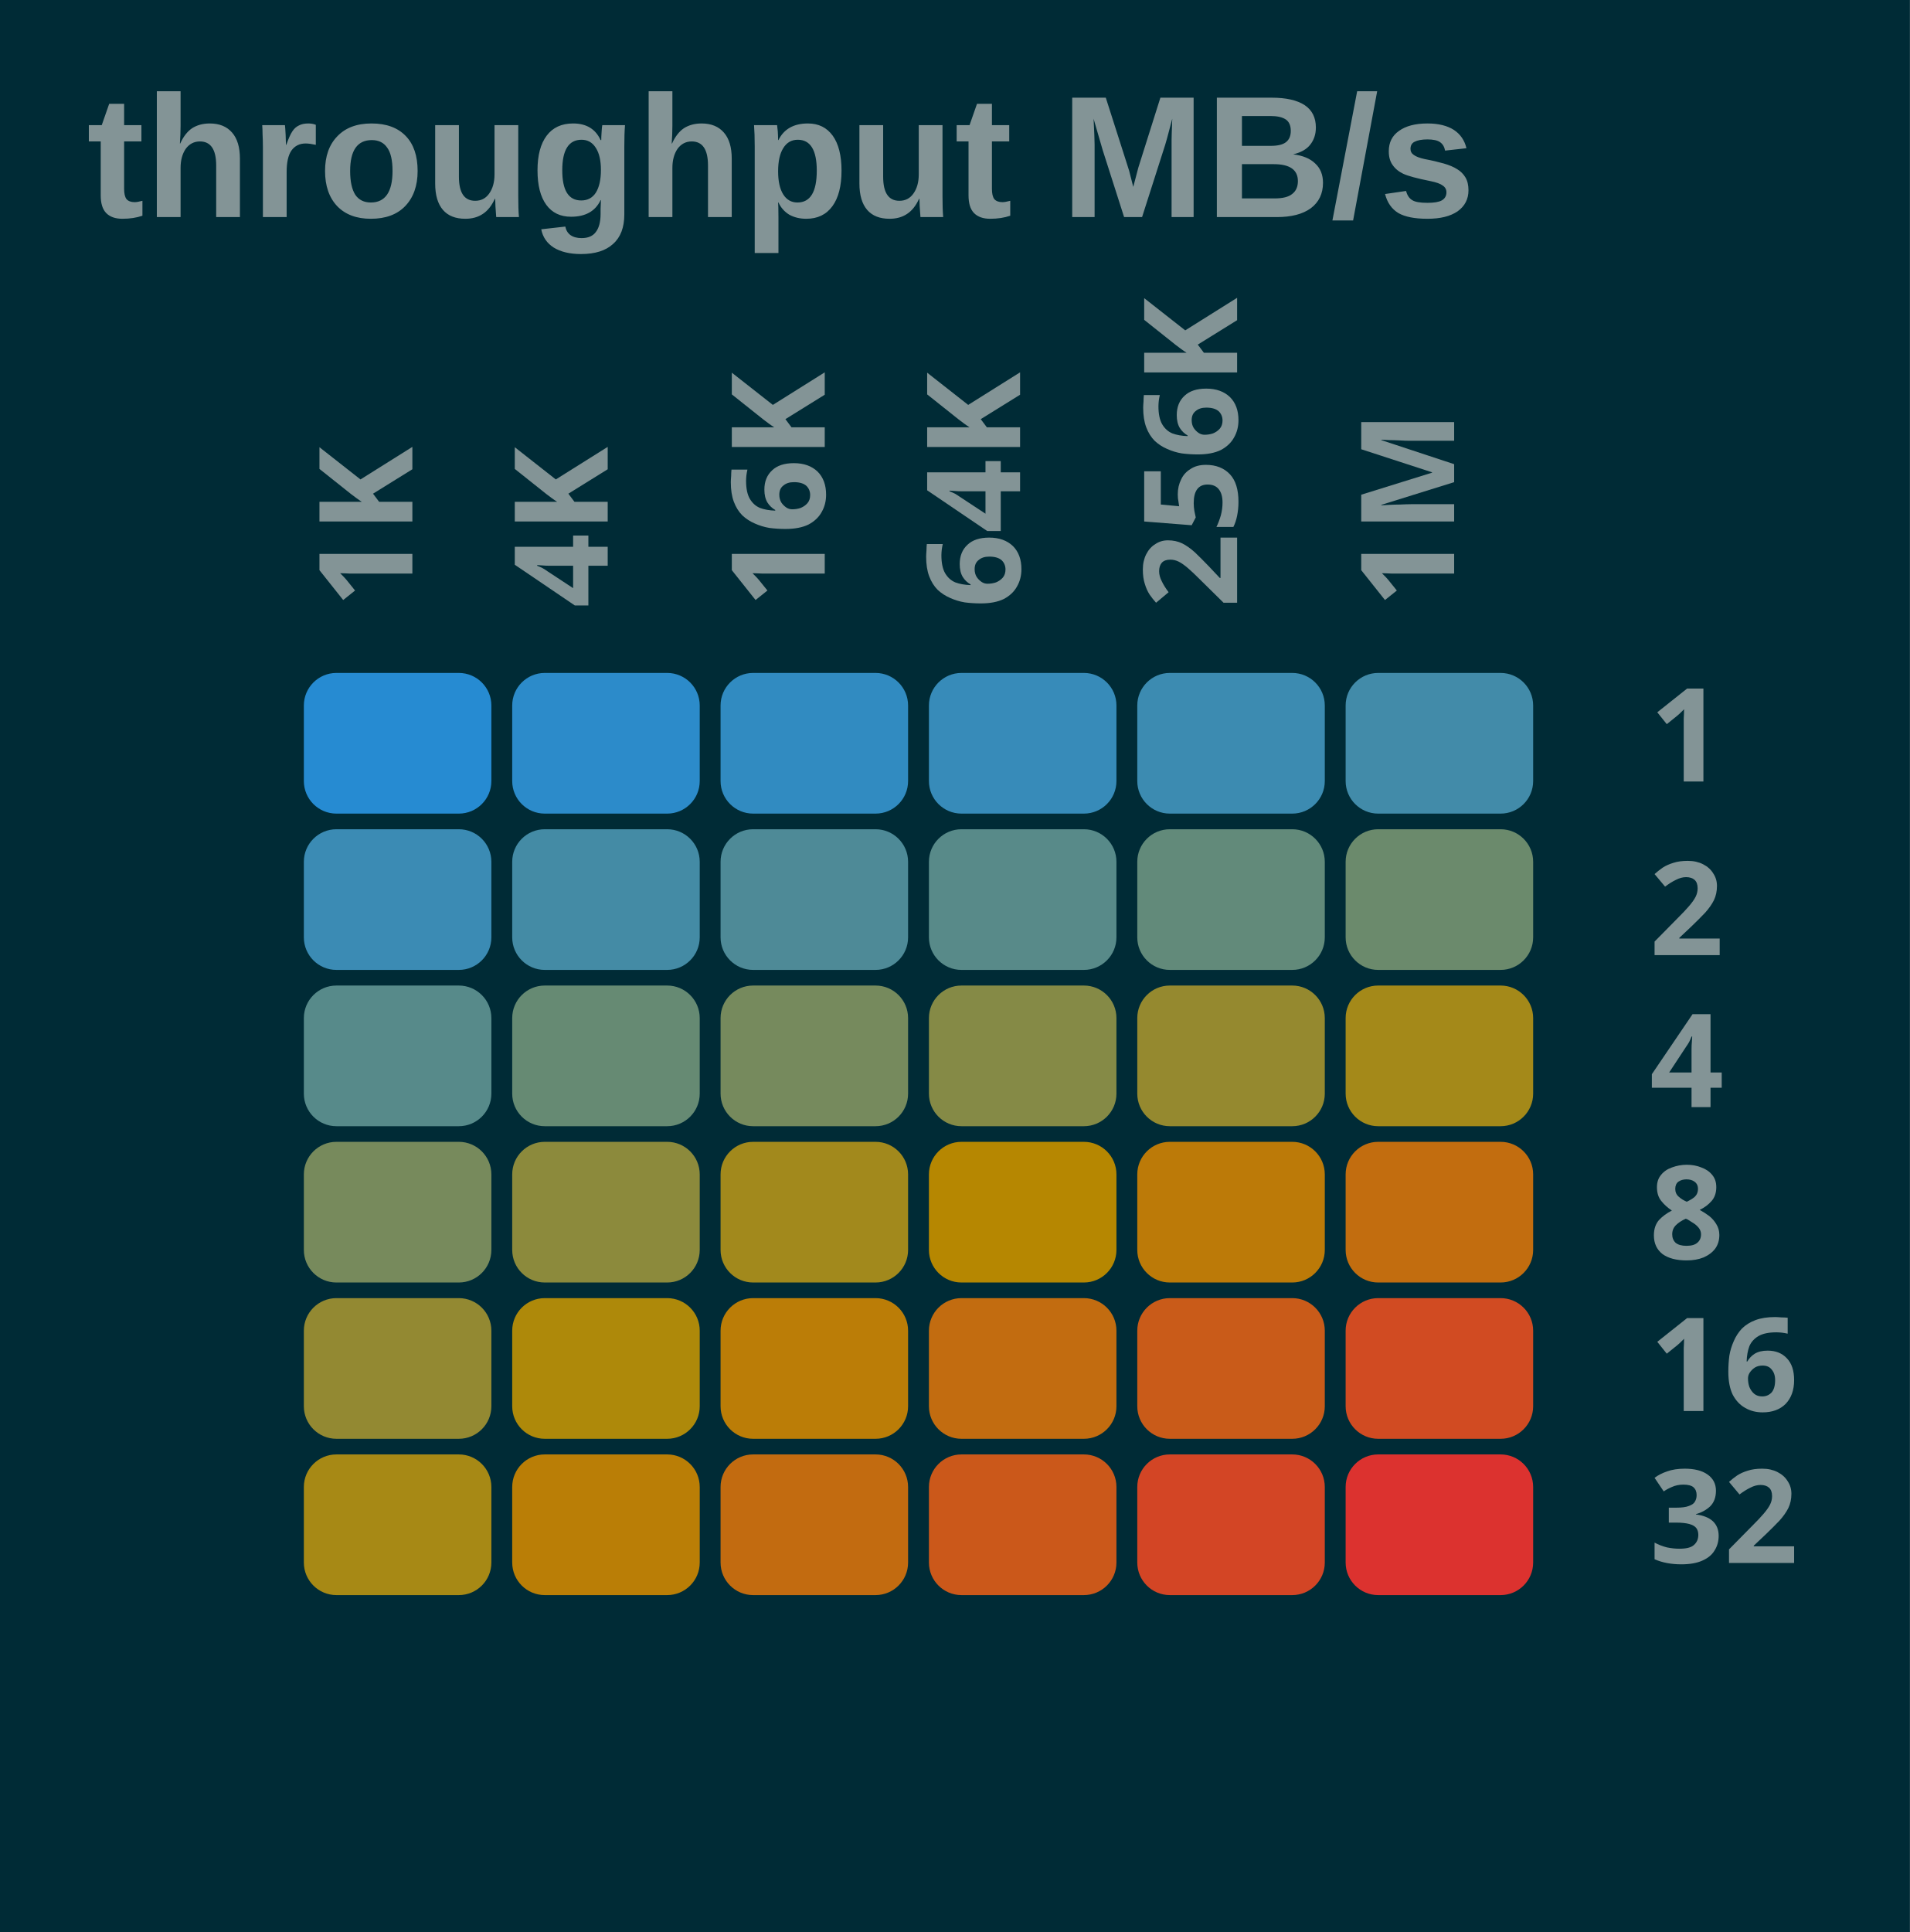
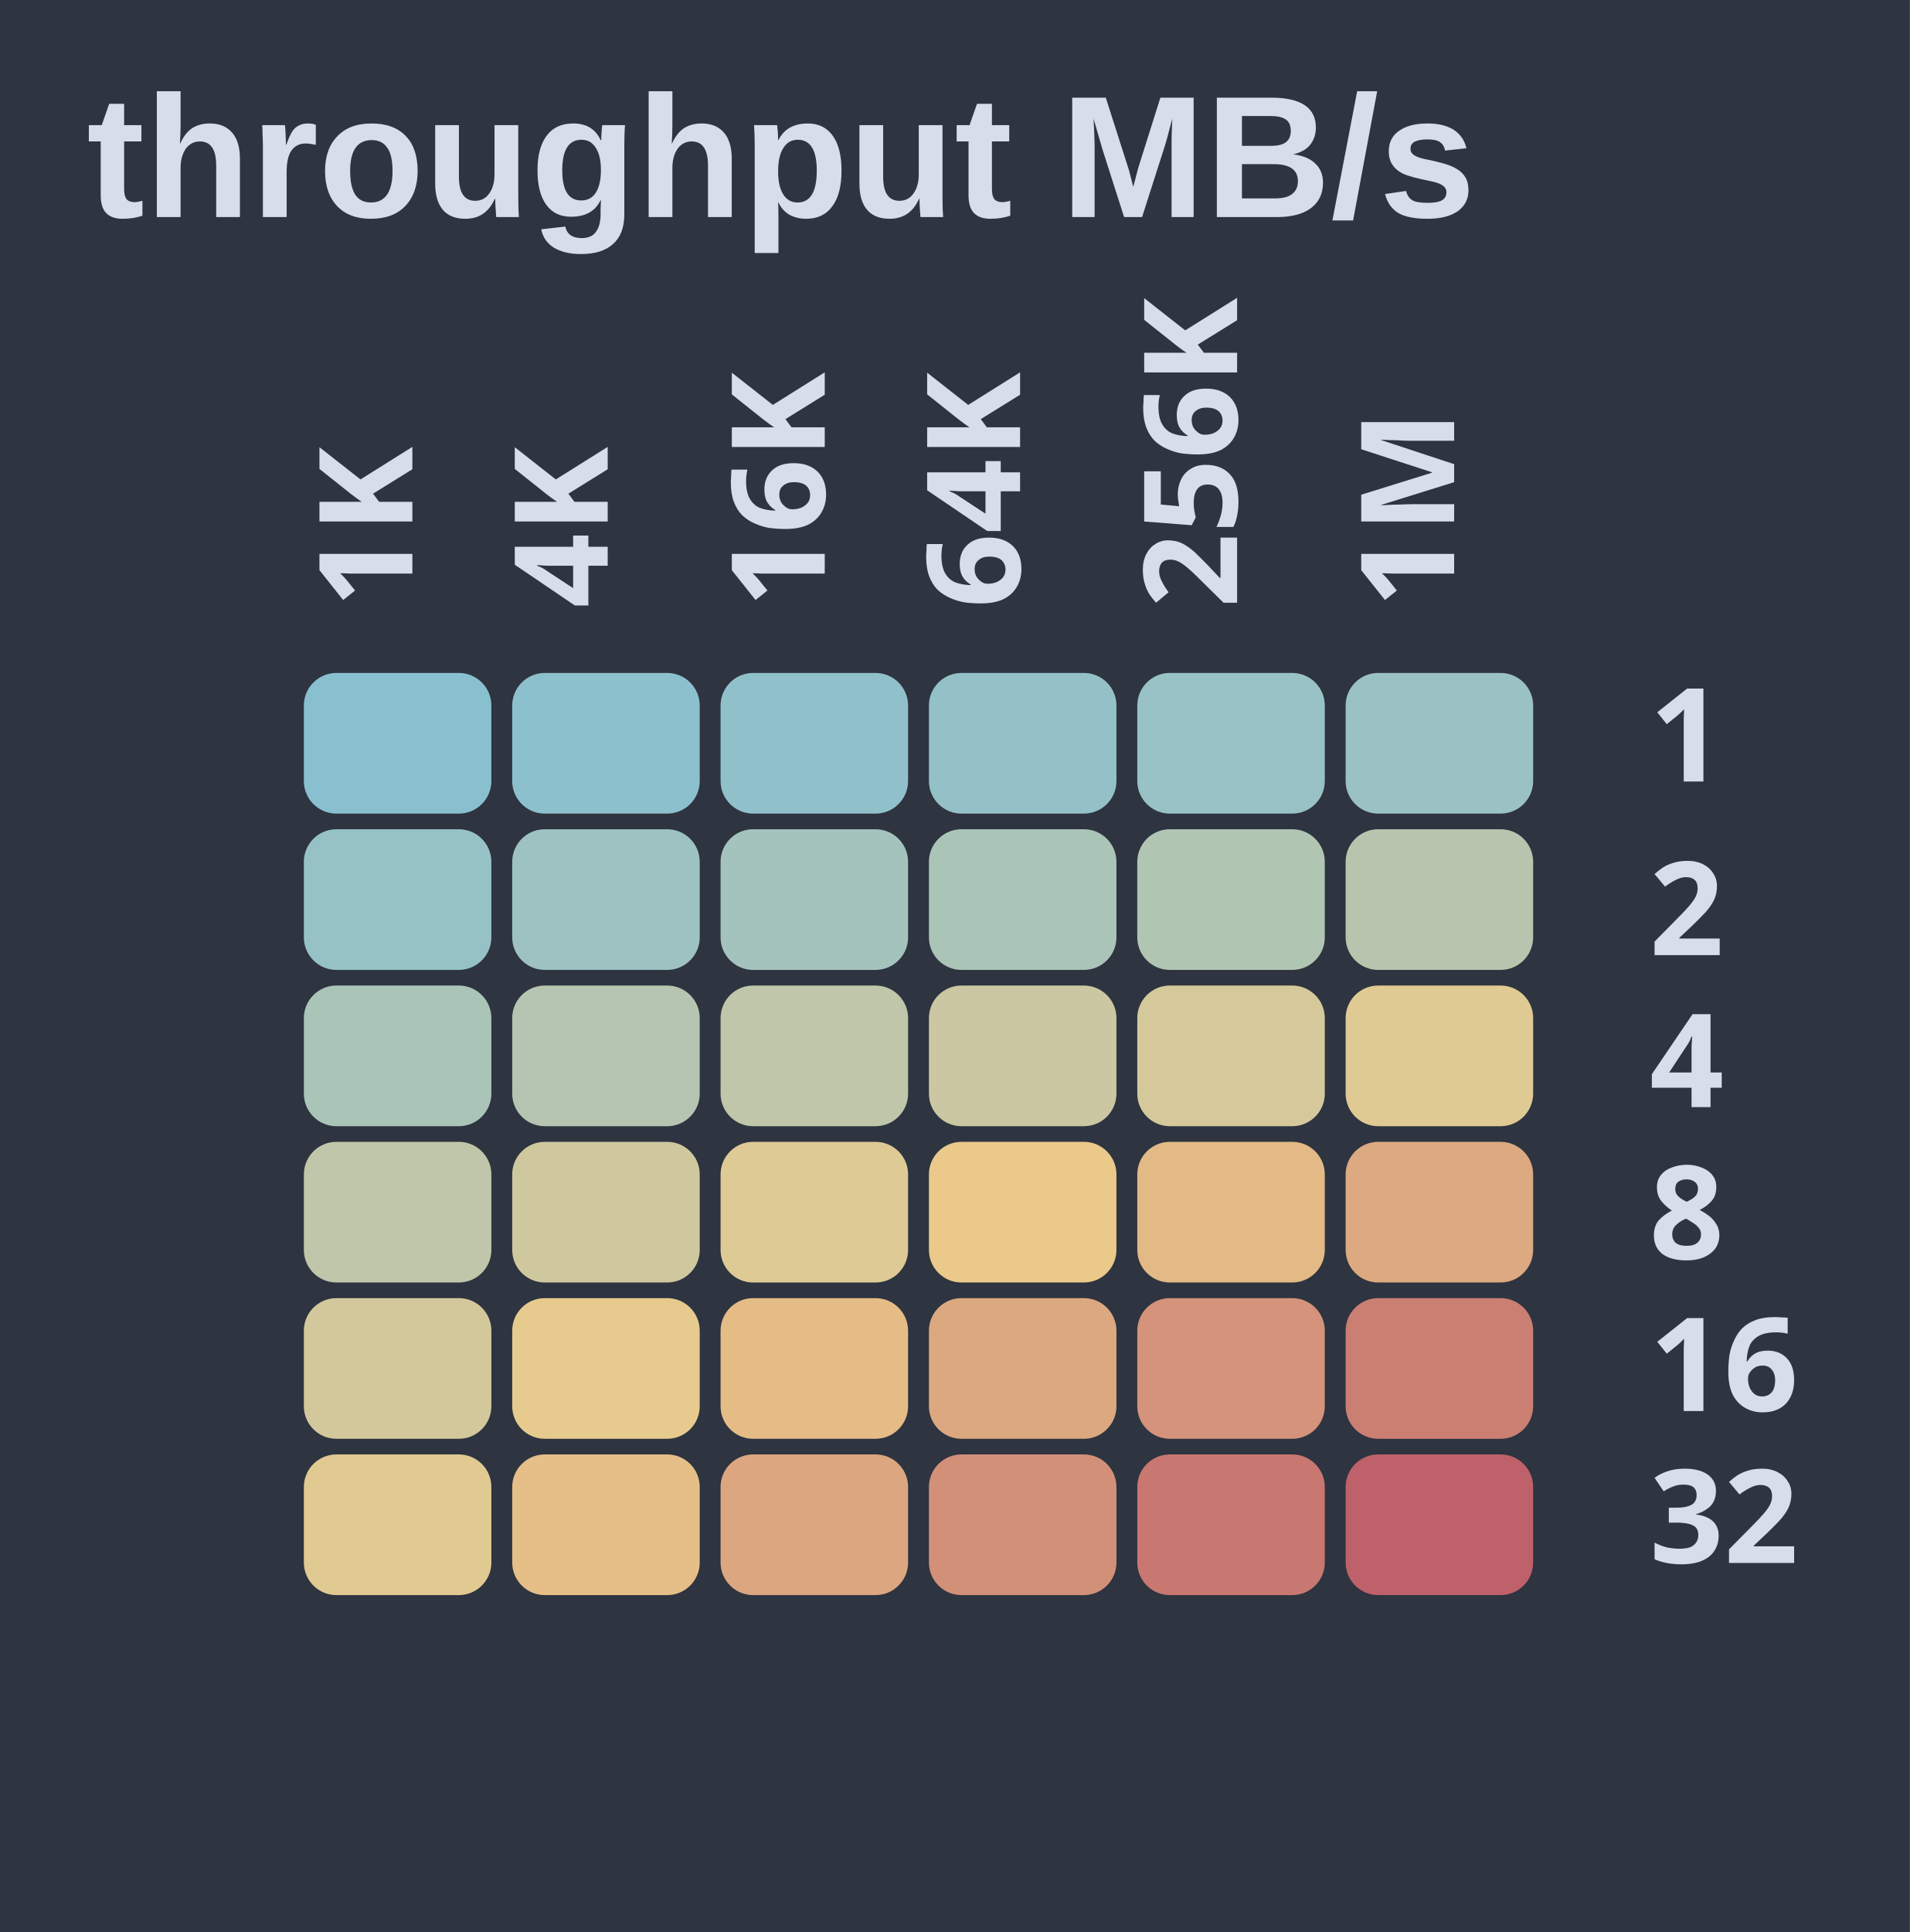
<svg xmlns="http://www.w3.org/2000/svg" viewBox="0 0 88 89">
-   <rect x="0.00" y="0.00" width="88.00" height="89.00" rx="0.00" ry="0.00" fill="#002B36" />
-   <g transform="translate(19 28)" font-size="6" font-family="Ubuntu Mono" font-weight="bold" fill="#839496">
+   <rect x="0.00" y="0.00" width="88.00" height="89.00" rx="0.00" ry="0.00" fill="#2E3440" />
+   <g transform="translate(19 28)" font-size="6" font-family="Ubuntu Mono" font-weight="bold" fill="#D8DEE9">
    <text x="0.00" y="0.00" transform=" rotate(-90 0 0)" text-anchor="start">1K</text>
    <text x="9.00" y="0.00" transform=" rotate(-90 9 0)" text-anchor="start">4K</text>
    <text x="19.00" y="0.00" transform=" rotate(-90 19 0)" text-anchor="start">16K</text>
    <text x="28.00" y="0.00" transform=" rotate(-90 28 0)" text-anchor="start">64K</text>
    <text x="38.00" y="0.00" transform=" rotate(-90 38 0)" text-anchor="start">256K</text>
    <text x="48.00" y="0.00" transform=" rotate(-90 48 0)" text-anchor="start">1M</text>
  </g>
-   <g transform="translate(76 35)" font-size="6" font-family="Ubuntu Mono" font-weight="bold" fill="#839496">
+   <g transform="translate(76 35)" font-size="6" font-family="Ubuntu Mono" font-weight="bold" fill="#D8DEE9">
    <text x="0.00" y="1.00" text-anchor="start">1</text>
    <text x="0.00" y="9.00" text-anchor="start">2</text>
    <text x="0.00" y="16.00" text-anchor="start">4</text>
    <text x="0.00" y="23.00" text-anchor="start">8</text>
    <text x="0.00" y="30.00" text-anchor="start">16</text>
    <text x="0.00" y="37.00" text-anchor="start">32</text>
  </g>
-   <text x="4.00" y="10.00" font-size="8" font-family="Arial, Helvetica, sans-serif" font-weight="bold" fill="#839496" text-anchor="start">throughput MB/s</text>
+   <text x="4.00" y="10.00" font-size="8" font-family="Arial, Helvetica, sans-serif" font-weight="bold" fill="#D8DEE9" text-anchor="start">throughput MB/s</text>
  <g transform="translate(14 31)">
-     <rect x="0.00" y="0.00" width="8.64" height="6.48" rx="1.50" ry="1.50" fill="#268BD2" />
-     <rect x="9.60" y="0.00" width="8.64" height="6.48" rx="1.50" ry="1.50" fill="#2C8BCA" />
-     <rect x="19.20" y="0.00" width="8.64" height="6.48" rx="1.50" ry="1.50" fill="#318BC1" />
-     <rect x="28.80" y="0.00" width="8.64" height="6.48" rx="1.50" ry="1.50" fill="#378BB9" />
-     <rect x="38.40" y="0.00" width="8.64" height="6.48" rx="1.50" ry="1.50" fill="#3C8BB1" />
-     <rect x="48.00" y="0.00" width="8.64" height="6.48" rx="1.50" ry="1.50" fill="#428BA9" />
-     <rect x="0.00" y="7.20" width="8.64" height="6.48" rx="1.50" ry="1.50" fill="#3B8BB4" />
-     <rect x="9.60" y="7.20" width="8.64" height="6.48" rx="1.50" ry="1.50" fill="#448BA5" />
-     <rect x="19.20" y="7.20" width="8.64" height="6.48" rx="1.50" ry="1.50" fill="#4E8A97" />
-     <rect x="28.80" y="7.20" width="8.64" height="6.48" rx="1.50" ry="1.50" fill="#588A89" />
-     <rect x="38.40" y="7.20" width="8.64" height="6.48" rx="1.50" ry="1.50" fill="#628A7A" />
-     <rect x="48.00" y="7.20" width="8.64" height="6.48" rx="1.50" ry="1.50" fill="#6B8A6C" />
-     <rect x="0.00" y="14.40" width="8.64" height="6.48" rx="1.50" ry="1.50" fill="#578A8A" />
-     <rect x="9.60" y="14.40" width="8.64" height="6.48" rx="1.50" ry="1.50" fill="#668A73" />
-     <rect x="19.20" y="14.40" width="8.64" height="6.48" rx="1.50" ry="1.50" fill="#768A5D" />
-     <rect x="28.80" y="14.40" width="8.64" height="6.48" rx="1.50" ry="1.50" fill="#858A46" />
-     <rect x="38.40" y="14.40" width="8.64" height="6.48" rx="1.50" ry="1.50" fill="#95892F" />
-     <rect x="48.00" y="14.40" width="8.64" height="6.48" rx="1.50" ry="1.50" fill="#A48919" />
-     <rect x="0.00" y="21.60" width="8.64" height="6.48" rx="1.50" ry="1.50" fill="#778A5C" />
-     <rect x="9.60" y="21.60" width="8.64" height="6.48" rx="1.50" ry="1.50" fill="#8C8A3C" />
-     <rect x="19.20" y="21.60" width="8.64" height="6.48" rx="1.50" ry="1.50" fill="#A2891C" />
-     <rect x="28.80" y="21.60" width="8.64" height="6.48" rx="1.50" ry="1.50" fill="#B68701" />
-     <rect x="38.40" y="21.60" width="8.64" height="6.48" rx="1.50" ry="1.50" fill="#BC7A08" />
-     <rect x="48.00" y="21.60" width="8.64" height="6.48" rx="1.50" ry="1.50" fill="#C26D0F" />
-     <rect x="0.00" y="28.80" width="8.64" height="6.48" rx="1.50" ry="1.50" fill="#938932" />
-     <rect x="9.60" y="28.80" width="8.64" height="6.48" rx="1.50" ry="1.50" fill="#AE890A" />
-     <rect x="19.20" y="28.80" width="8.64" height="6.48" rx="1.50" ry="1.50" fill="#BB7D07" />
-     <rect x="28.80" y="28.80" width="8.64" height="6.48" rx="1.50" ry="1.50" fill="#C26C10" />
-     <rect x="38.40" y="28.80" width="8.64" height="6.48" rx="1.50" ry="1.50" fill="#C95B19" />
-     <rect x="48.00" y="28.80" width="8.64" height="6.48" rx="1.50" ry="1.50" fill="#D14B22" />
-     <rect x="0.00" y="36.00" width="8.64" height="6.48" rx="1.50" ry="1.50" fill="#A78915" />
-     <rect x="9.60" y="36.00" width="8.64" height="6.48" rx="1.50" ry="1.50" fill="#BA7E06" />
-     <rect x="19.20" y="36.00" width="8.64" height="6.48" rx="1.50" ry="1.50" fill="#C26B10" />
-     <rect x="28.80" y="36.00" width="8.64" height="6.48" rx="1.50" ry="1.50" fill="#CB581A" />
-     <rect x="38.40" y="36.00" width="8.64" height="6.48" rx="1.50" ry="1.50" fill="#D34525" />
-     <rect x="48.00" y="36.00" width="8.64" height="6.48" rx="1.50" ry="1.50" fill="#DC322F" />
+     <rect x="0.00" y="0.00" width="8.64" height="6.48" rx="1.50" ry="1.50" fill="#88C0D0" />
+     <rect x="9.60" y="0.00" width="8.64" height="6.48" rx="1.50" ry="1.50" fill="#8CC0CD" />
+     <rect x="19.20" y="0.00" width="8.64" height="6.48" rx="1.50" ry="1.50" fill="#90C1CB" />
+     <rect x="28.80" y="0.00" width="8.64" height="6.48" rx="1.50" ry="1.50" fill="#94C1C8" />
+     <rect x="38.40" y="0.00" width="8.64" height="6.48" rx="1.50" ry="1.50" fill="#98C2C5" />
+     <rect x="48.00" y="0.00" width="8.64" height="6.48" rx="1.50" ry="1.50" fill="#9BC2C2" />
+     <rect x="0.00" y="7.20" width="8.64" height="6.48" rx="1.50" ry="1.50" fill="#96C2C6" />
+     <rect x="9.60" y="7.20" width="8.64" height="6.48" rx="1.50" ry="1.50" fill="#9DC2C1" />
+     <rect x="19.20" y="7.20" width="8.64" height="6.48" rx="1.50" ry="1.50" fill="#A4C3BD" />
+     <rect x="28.80" y="7.20" width="8.64" height="6.48" rx="1.50" ry="1.50" fill="#ABC4B8" />
+     <rect x="38.40" y="7.20" width="8.64" height="6.48" rx="1.50" ry="1.50" fill="#B1C5B3" />
+     <rect x="48.00" y="7.20" width="8.64" height="6.48" rx="1.50" ry="1.50" fill="#B8C5AE" />
+     <rect x="0.00" y="14.40" width="8.64" height="6.48" rx="1.50" ry="1.50" fill="#AAC4B8" />
+     <rect x="9.60" y="14.40" width="8.64" height="6.48" rx="1.50" ry="1.50" fill="#B5C5B1" />
+     <rect x="19.20" y="14.40" width="8.64" height="6.48" rx="1.50" ry="1.50" fill="#BFC6A9" />
+     <rect x="28.80" y="14.40" width="8.64" height="6.48" rx="1.50" ry="1.50" fill="#CAC7A2" />
+     <rect x="38.40" y="14.40" width="8.64" height="6.48" rx="1.50" ry="1.50" fill="#D5C99B" />
+     <rect x="48.00" y="14.40" width="8.64" height="6.48" rx="1.50" ry="1.50" fill="#DFCA93" />
+     <rect x="0.00" y="21.60" width="8.64" height="6.48" rx="1.50" ry="1.50" fill="#C0C6A9" />
+     <rect x="9.60" y="21.60" width="8.64" height="6.48" rx="1.50" ry="1.50" fill="#CFC89F" />
+     <rect x="19.20" y="21.60" width="8.64" height="6.48" rx="1.50" ry="1.50" fill="#DECA94" />
+     <rect x="28.80" y="21.60" width="8.64" height="6.48" rx="1.50" ry="1.50" fill="#EAC98A" />
+     <rect x="38.40" y="21.60" width="8.64" height="6.48" rx="1.50" ry="1.50" fill="#E3B985" />
+     <rect x="48.00" y="21.60" width="8.64" height="6.48" rx="1.50" ry="1.50" fill="#DDA980" />
+     <rect x="0.00" y="28.80" width="8.64" height="6.48" rx="1.50" ry="1.50" fill="#D3C89C" />
+     <rect x="9.60" y="28.80" width="8.64" height="6.48" rx="1.50" ry="1.50" fill="#E6CA8E" />
+     <rect x="19.20" y="28.80" width="8.64" height="6.48" rx="1.50" ry="1.50" fill="#E5BC86" />
+     <rect x="28.80" y="28.80" width="8.64" height="6.48" rx="1.50" ry="1.50" fill="#DCA880" />
+     <rect x="38.40" y="28.80" width="8.64" height="6.48" rx="1.50" ry="1.50" fill="#D4937A" />
+     <rect x="48.00" y="28.80" width="8.64" height="6.48" rx="1.50" ry="1.50" fill="#CB7F73" />
+     <rect x="0.00" y="36.00" width="8.64" height="6.48" rx="1.50" ry="1.50" fill="#E1CA92" />
+     <rect x="9.60" y="36.00" width="8.64" height="6.48" rx="1.50" ry="1.50" fill="#E6BE87" />
+     <rect x="19.20" y="36.00" width="8.64" height="6.48" rx="1.50" ry="1.50" fill="#DCA780" />
+     <rect x="28.80" y="36.00" width="8.64" height="6.48" rx="1.50" ry="1.50" fill="#D29078" />
+     <rect x="38.40" y="36.00" width="8.64" height="6.48" rx="1.50" ry="1.50" fill="#C97871" />
+     <rect x="48.00" y="36.00" width="8.64" height="6.48" rx="1.50" ry="1.50" fill="#BF616A" />
  </g>
</svg>
